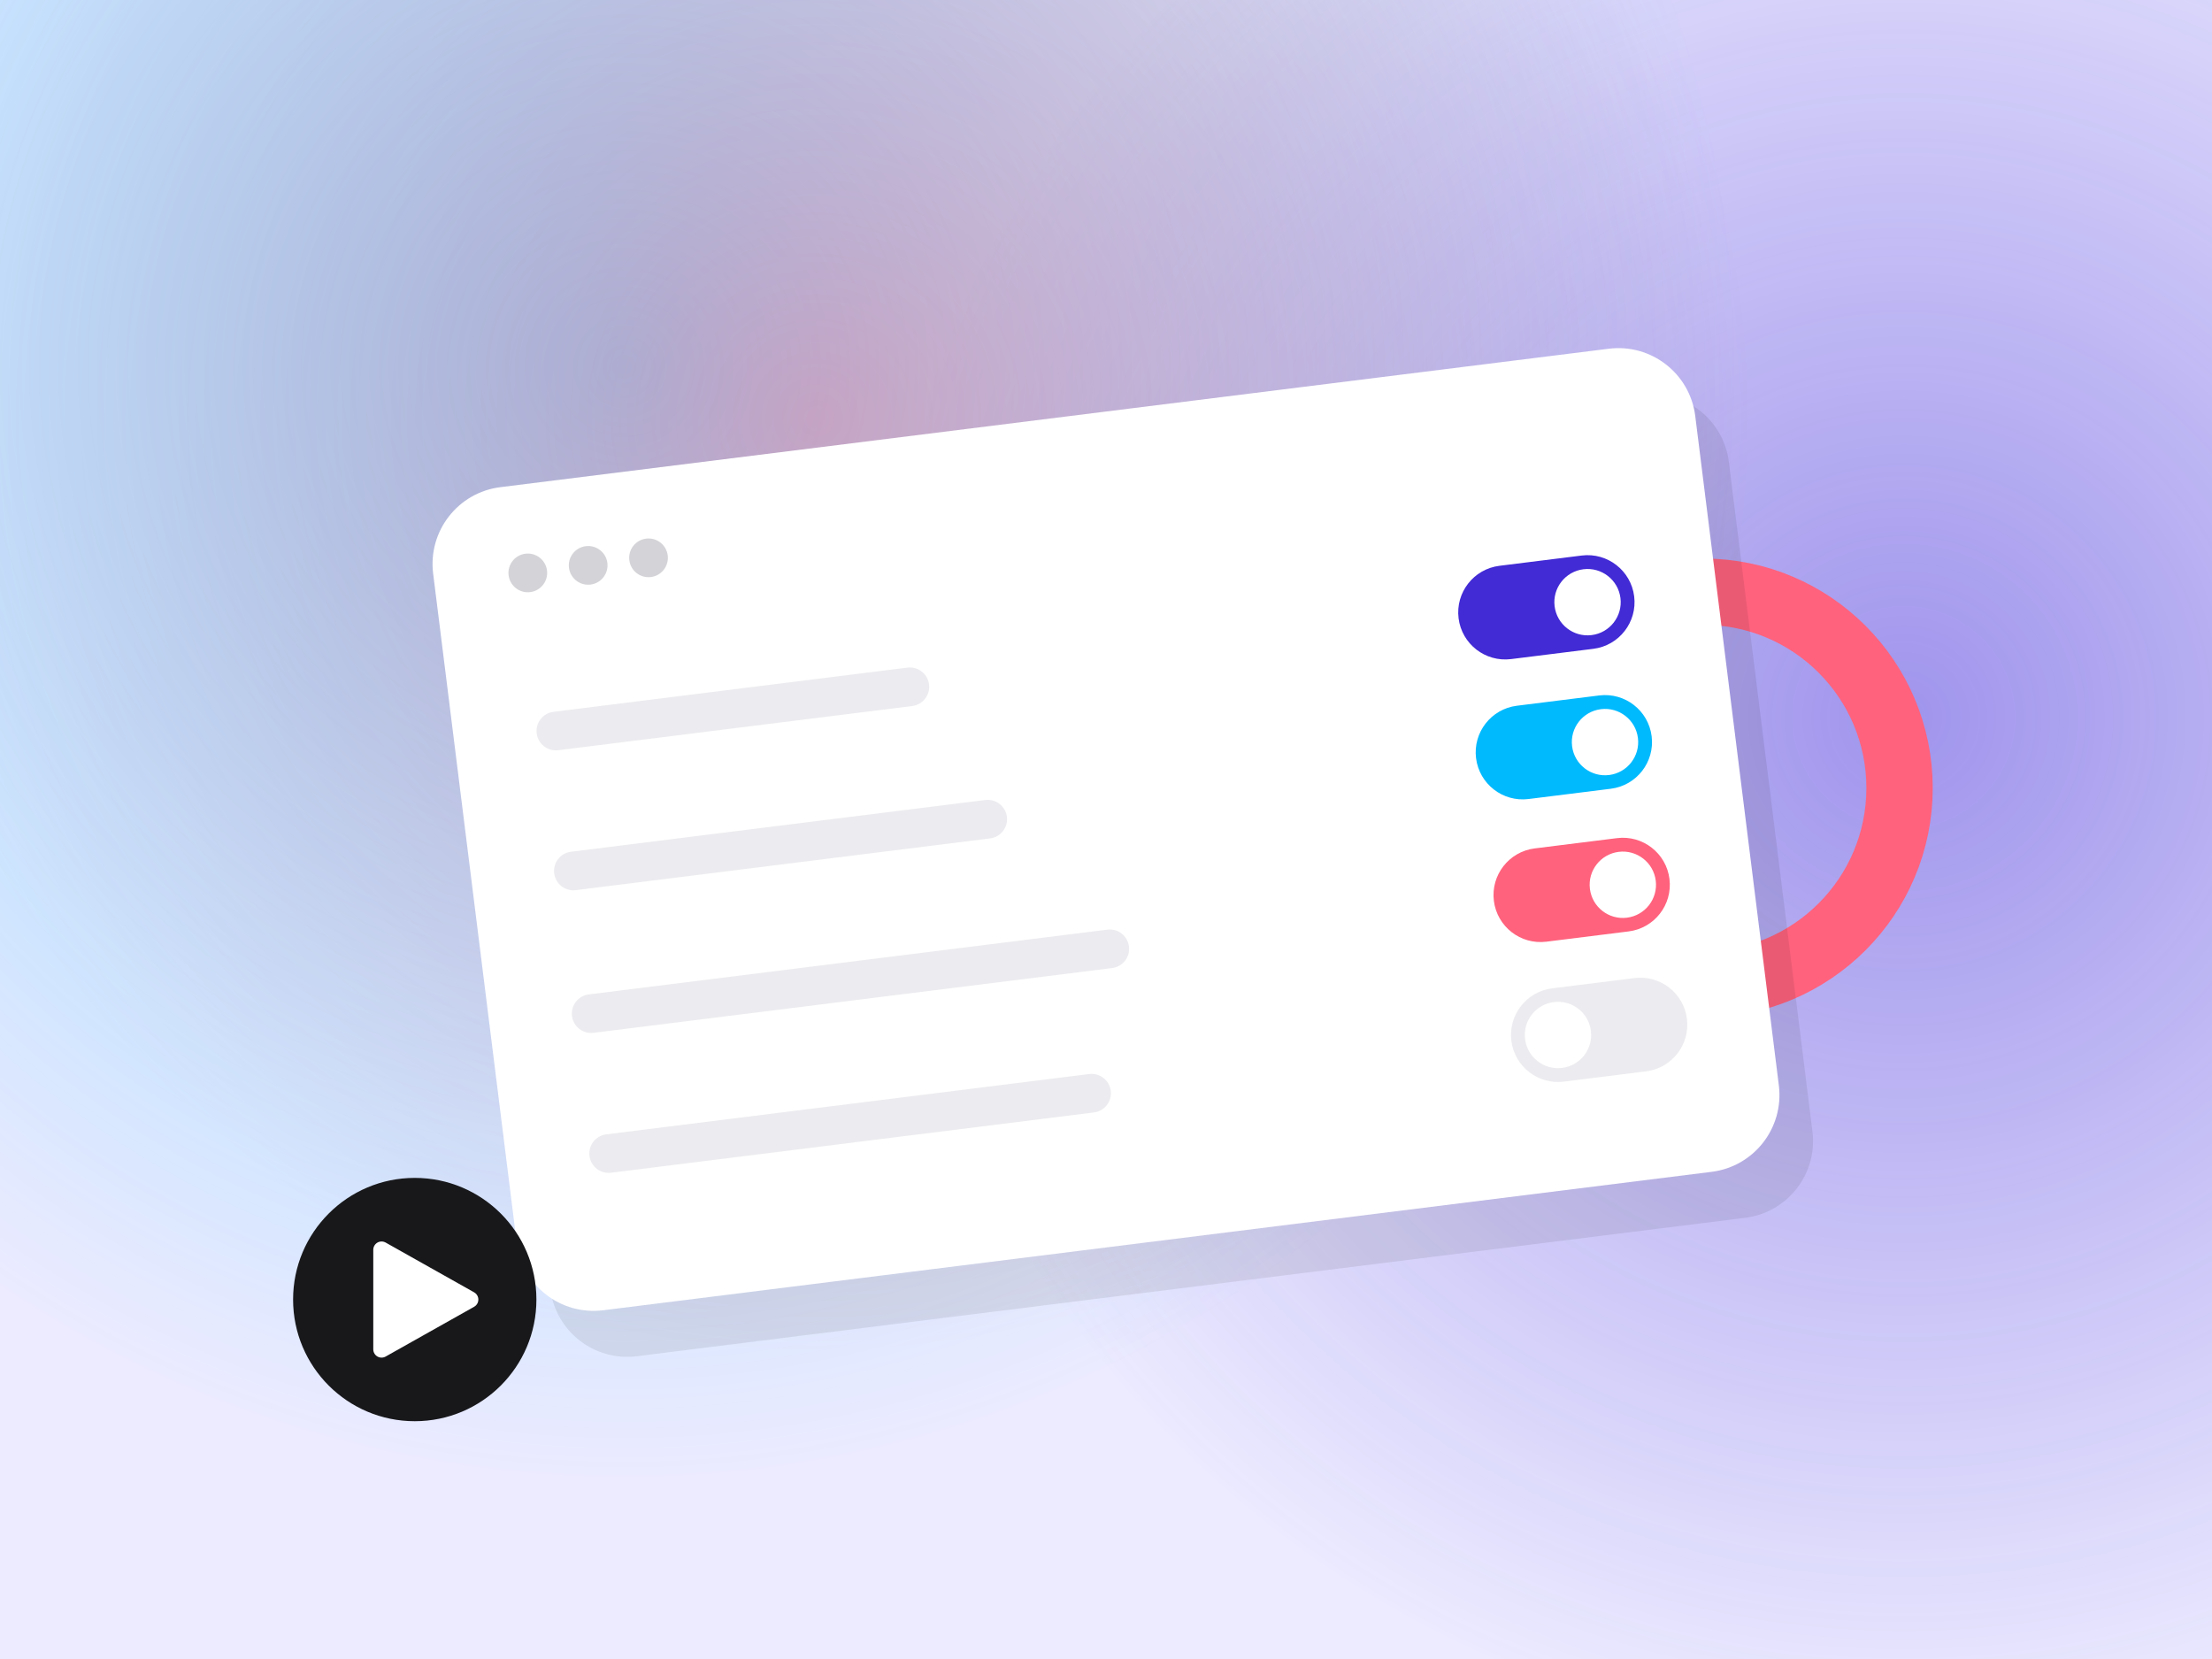
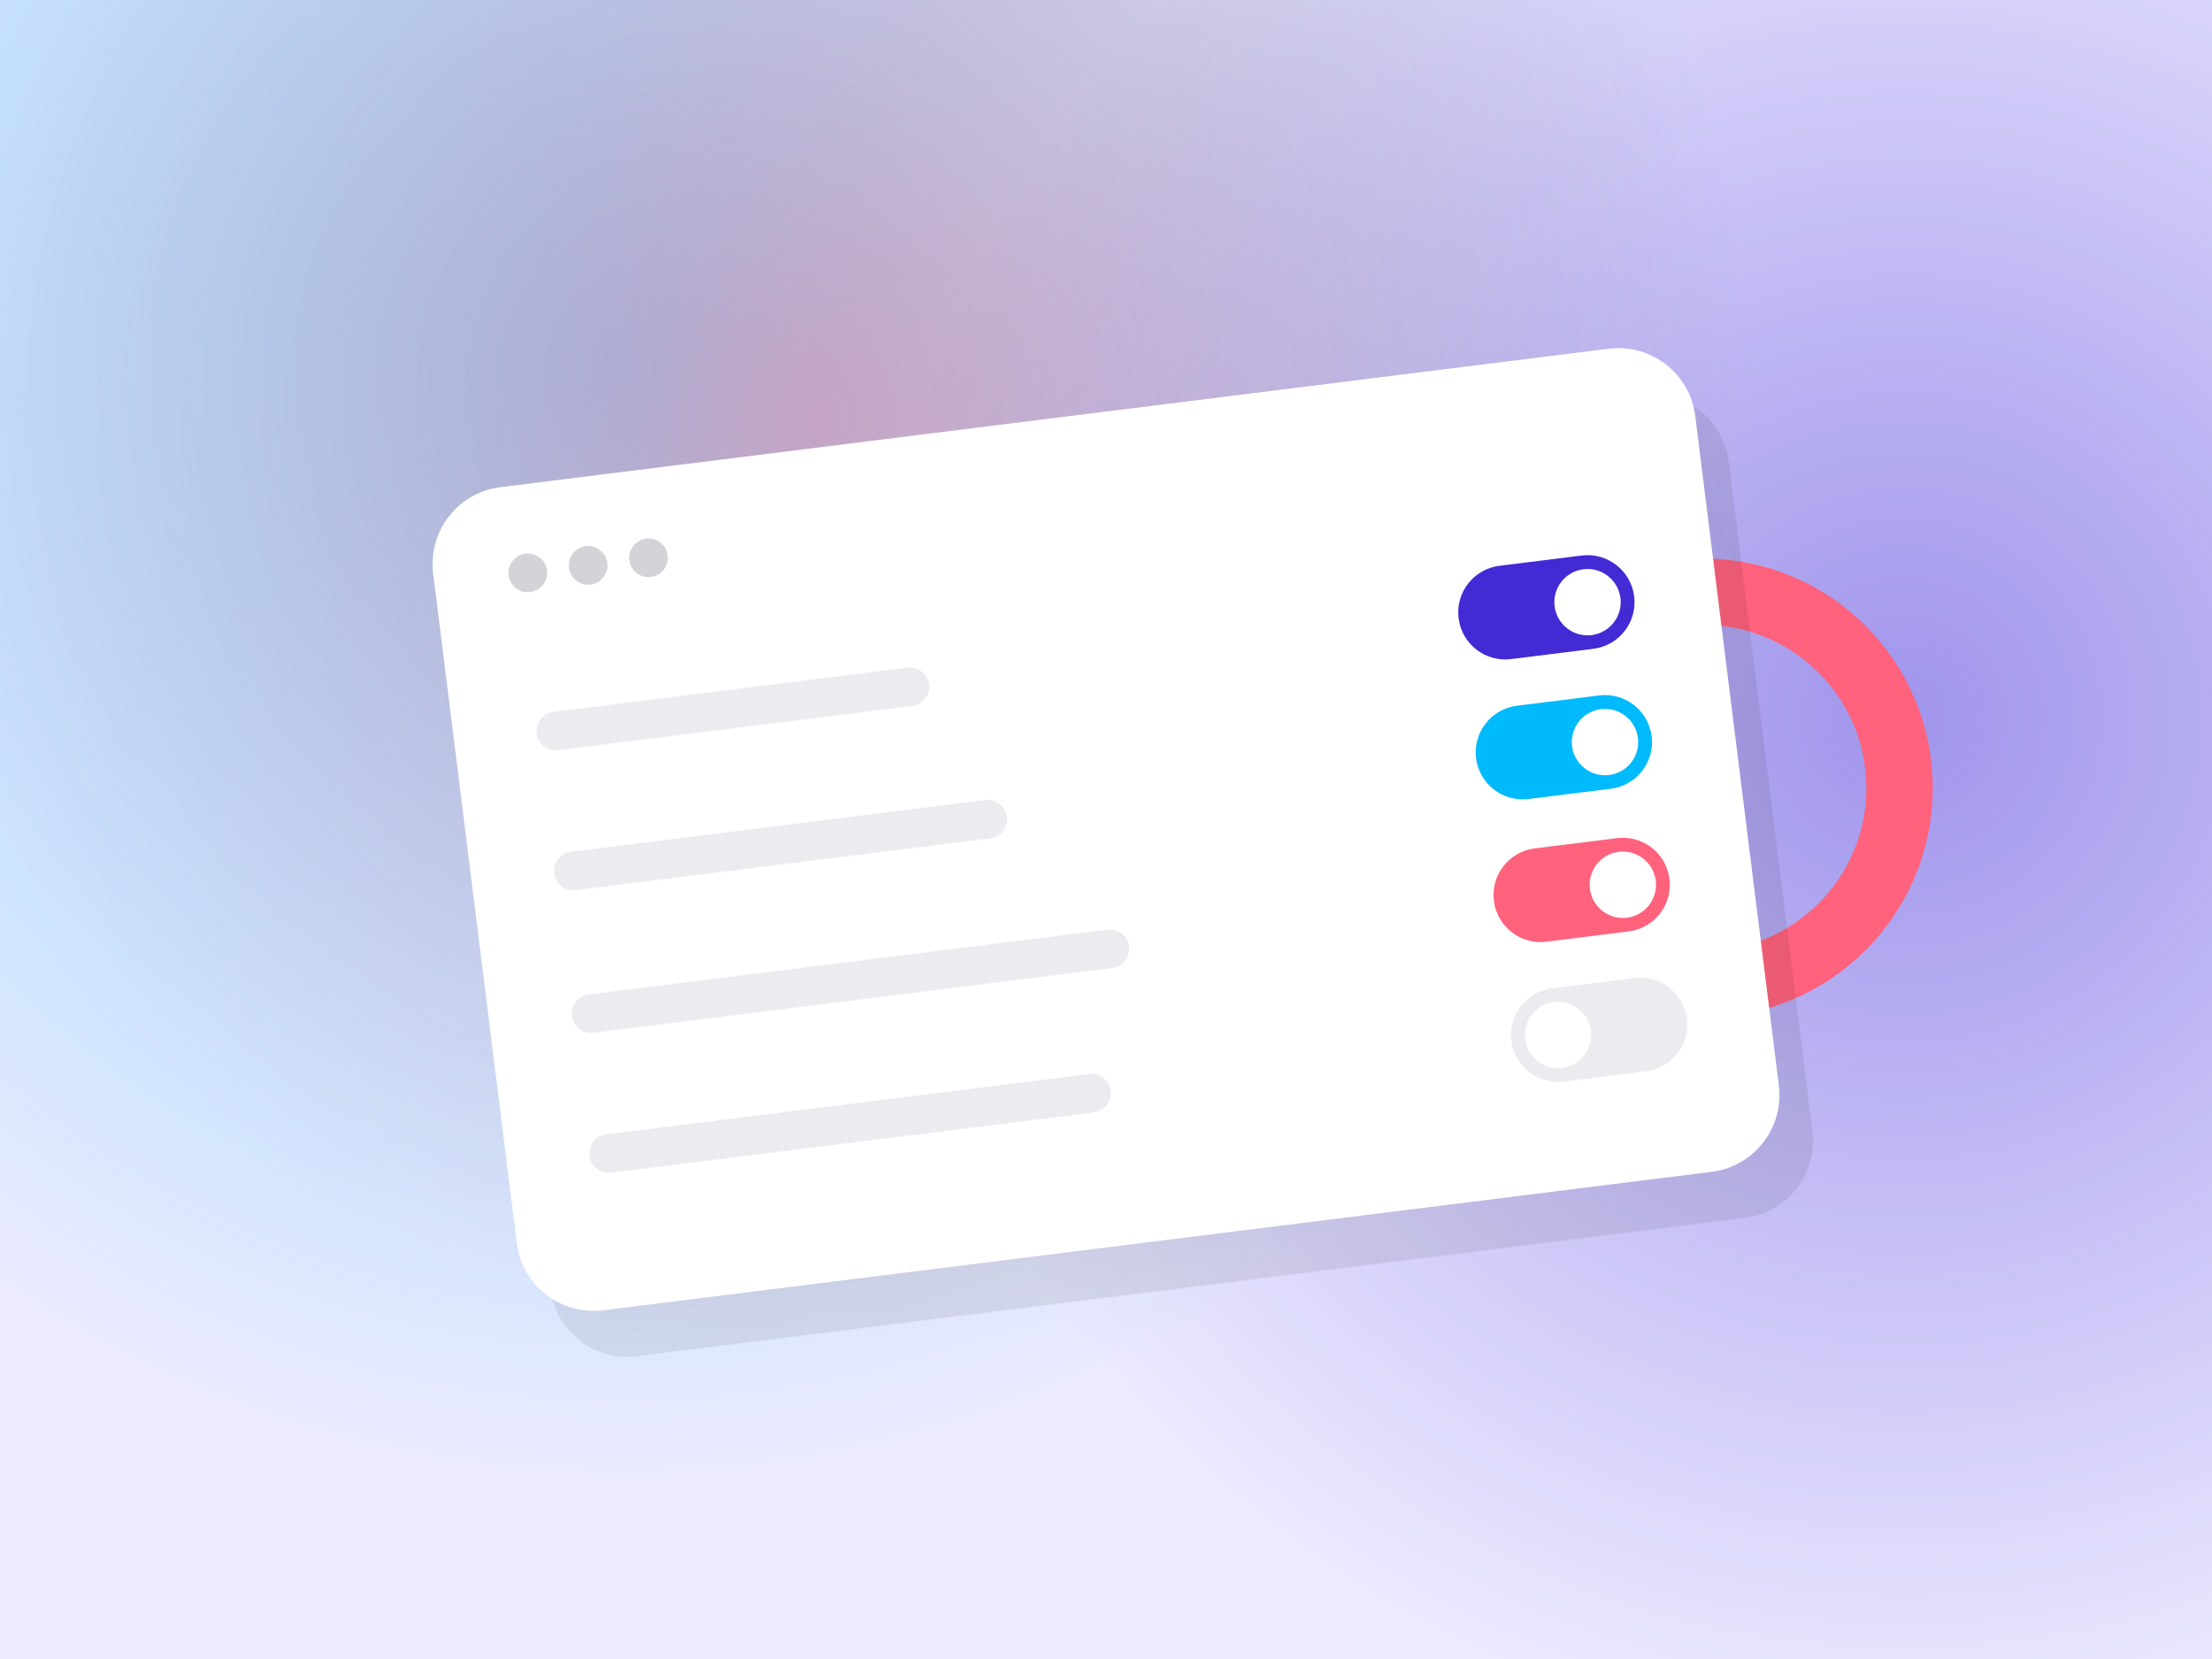
<svg xmlns="http://www.w3.org/2000/svg" viewBox="0 0 800 600" preserveAspectRatio="xMidYMid slice">
  <defs>
    <radialGradient id="g410">
      <stop offset="0" stop-color="#422ad5" stop-opacity="0.45" />
      <stop offset="1" stop-color="#422ad5" stop-opacity="0" />
    </radialGradient>
    <radialGradient id="g411">
      <stop offset="0" stop-color="#00bafe" stop-opacity="0.45" />
      <stop offset="1" stop-color="#00bafe" stop-opacity="0" />
    </radialGradient>
    <radialGradient id="g412">
      <stop offset="0" stop-color="#ff627d" stop-opacity="0.45" />
      <stop offset="1" stop-color="#ff627d" stop-opacity="0" />
    </radialGradient>
  </defs>
  <rect width="800" height="600" fill="#ecebff" />
  <circle cx="687" cy="260" r="370" fill="url(#g410)" />
  <circle cx="224" cy="130" r="411" fill="url(#g411)" />
  <circle cx="295" cy="150" r="343" fill="url(#g412)" />
  <circle cx="428" cy="208" r="49" fill="#00bafe" />
  <circle cx="517" cy="326" r="74" fill="none" stroke="#422ad5" stroke-width="25" />
  <circle cx="616" cy="285" r="71" fill="none" stroke="#ff627d" stroke-width="24" />
  <g transform="rotate(-7.118854 400 300)">
    <rect x="180" y="168" width="460" height="300" rx="28" fill="#000" opacity="0.08" />
    <rect x="170" y="150" width="460" height="300" rx="28" fill="#ffffff" />
    <circle cx="204" cy="182" r="7" fill="#d4d4d8" />
    <circle cx="226" cy="182" r="7" fill="#d4d4d8" />
    <circle cx="248" cy="182" r="7" fill="#d4d4d8" />
    <rect x="200" y="233" width="143" height="14" rx="7" fill="#ececf0" />
    <rect x="536" y="223" width="64" height="34" rx="17" fill="#422ad5" />
    <circle cx="583" cy="240" r="12" fill="#fff" />
    <rect x="200" y="284" width="165" height="14" rx="7" fill="#ececf0" />
    <rect x="536" y="274" width="64" height="34" rx="17" fill="#00bafe" />
    <circle cx="583" cy="291" r="12" fill="#fff" />
    <rect x="200" y="336" width="203" height="14" rx="7" fill="#ececf0" />
    <rect x="536" y="326" width="64" height="34" rx="17" fill="#ff627d" />
    <circle cx="583" cy="343" r="12" fill="#fff" />
    <rect x="200" y="387" width="190" height="14" rx="7" fill="#ececf0" />
    <rect x="536" y="377" width="64" height="34" rx="17" fill="#ececf0" />
    <circle cx="553" cy="394" r="12" fill="#fff" />
  </g>
-   <circle cx="150" cy="470" r="44" fill="#18181b" />
-   <path d="M138 452 L170 470 L138 488 Z" fill="#fff" stroke="#fff" stroke-width="6" stroke-linejoin="round" />
</svg>
